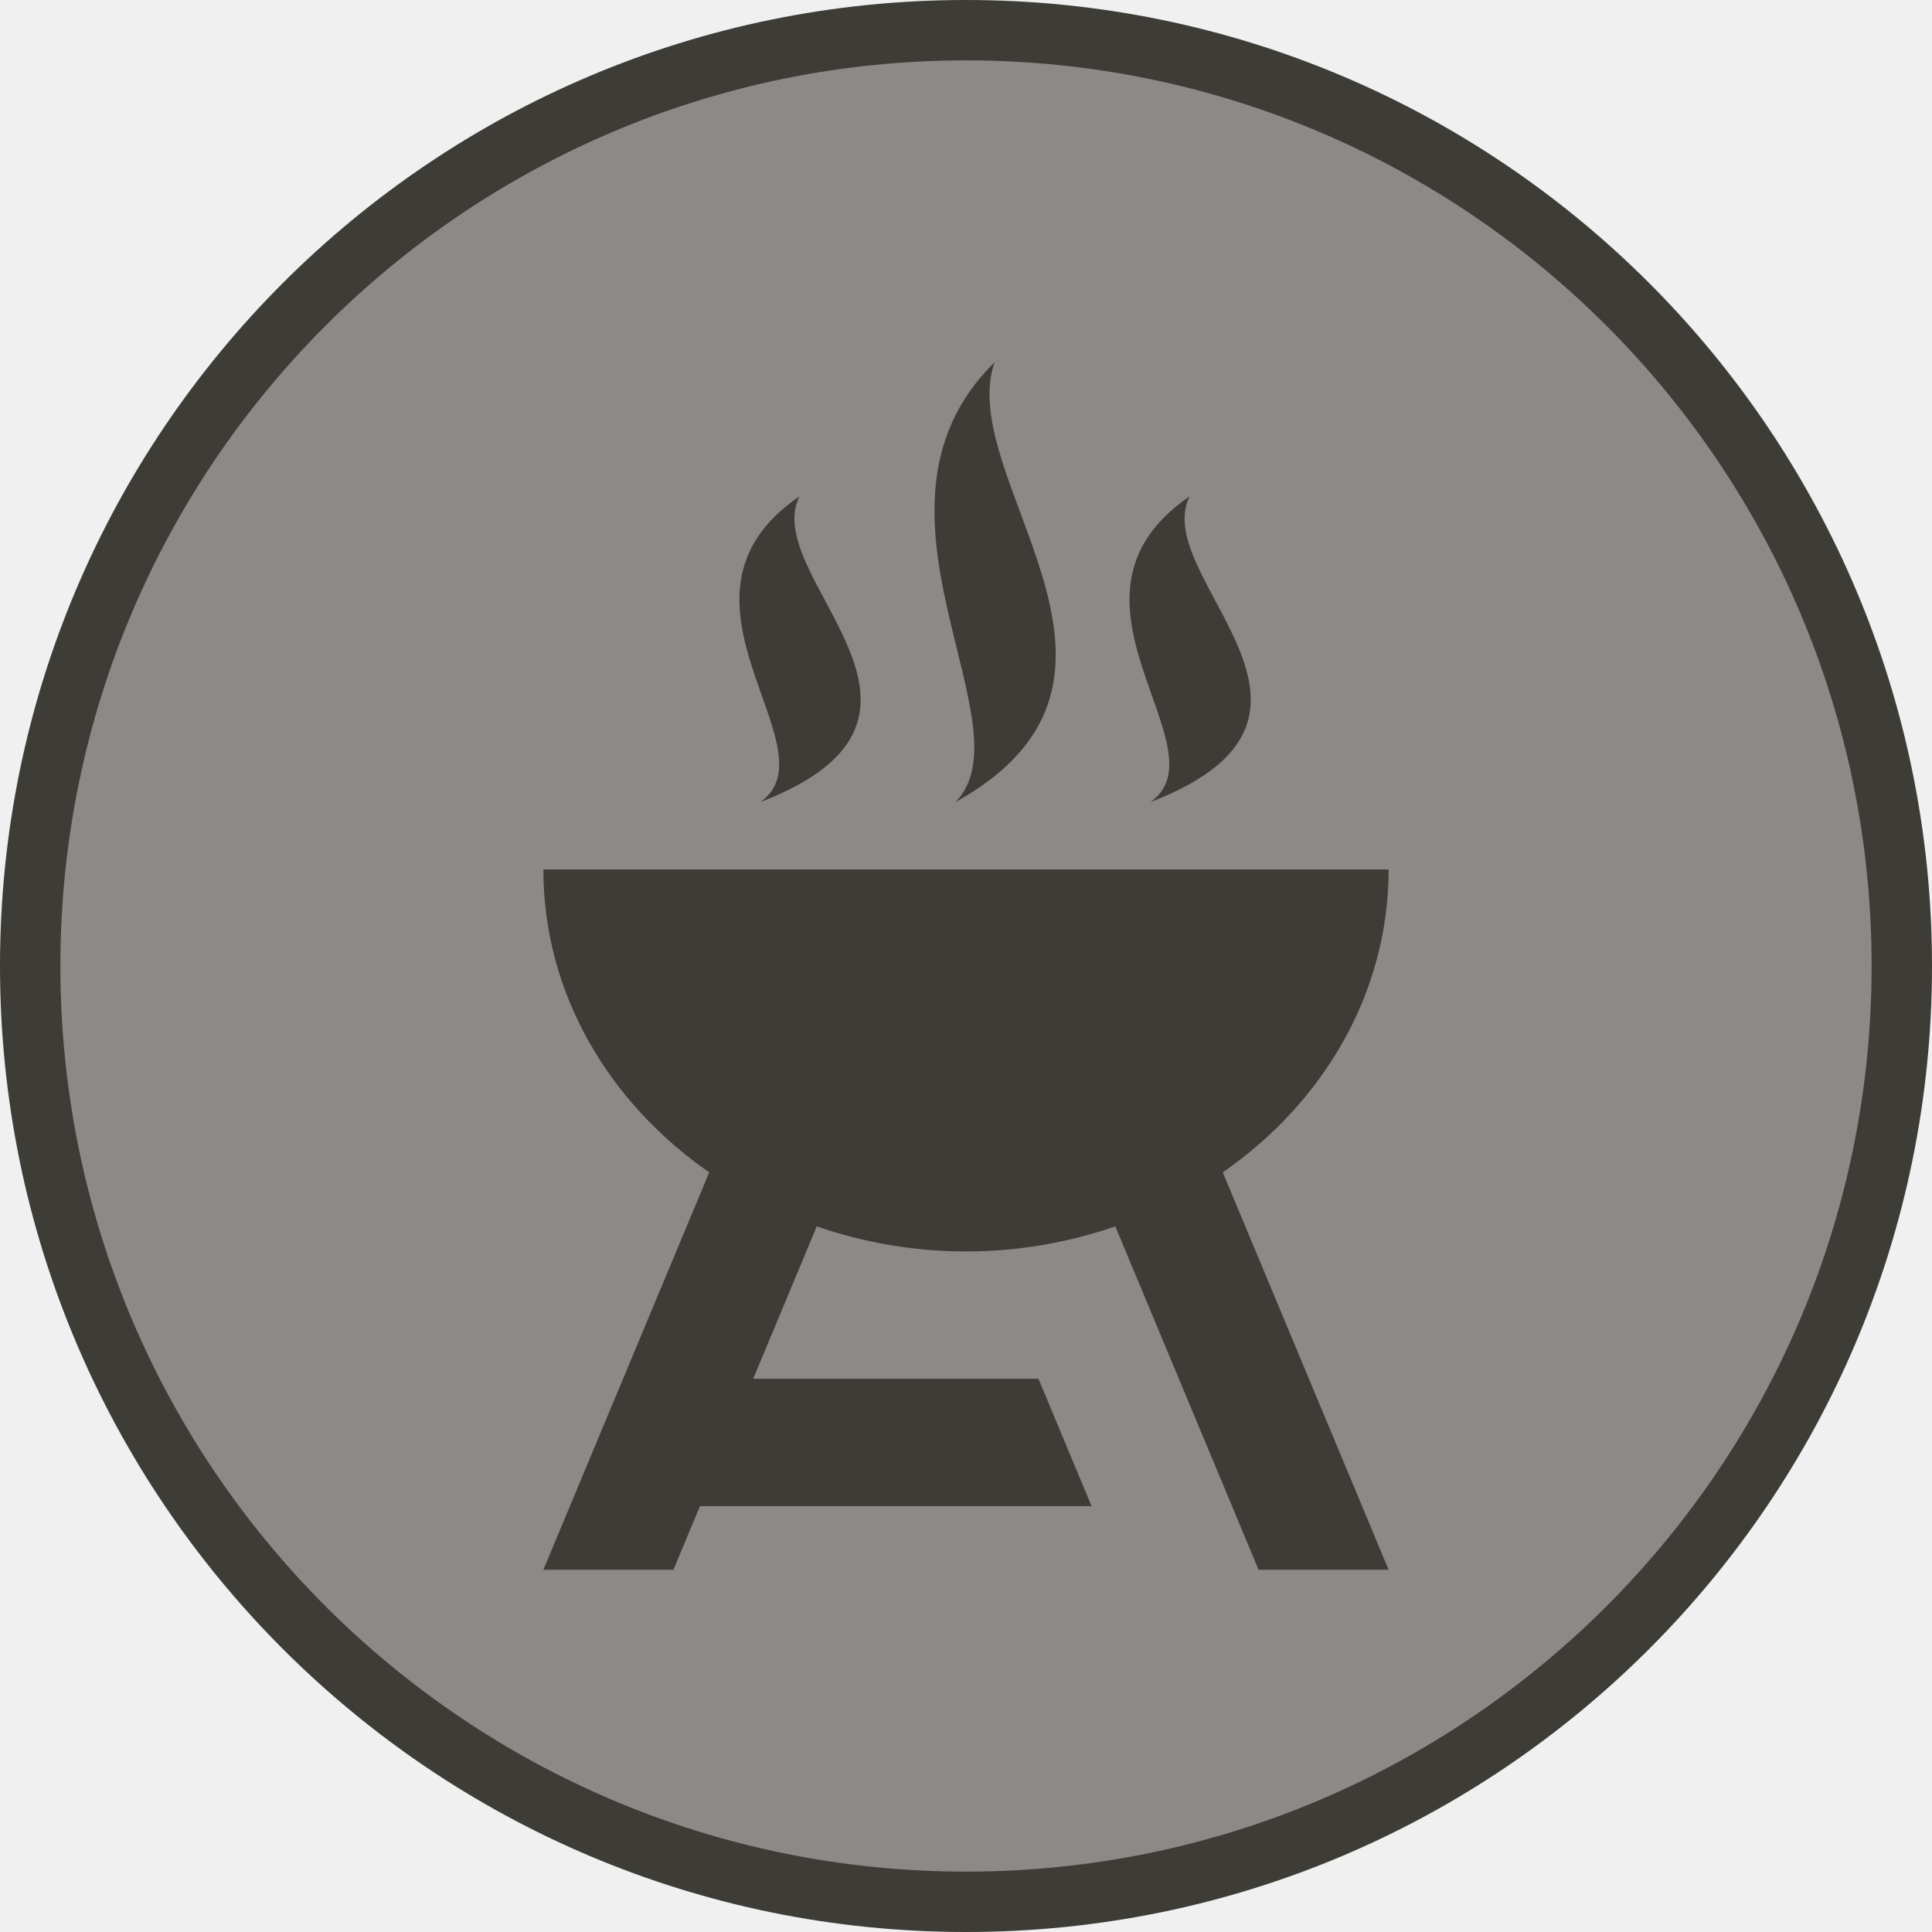
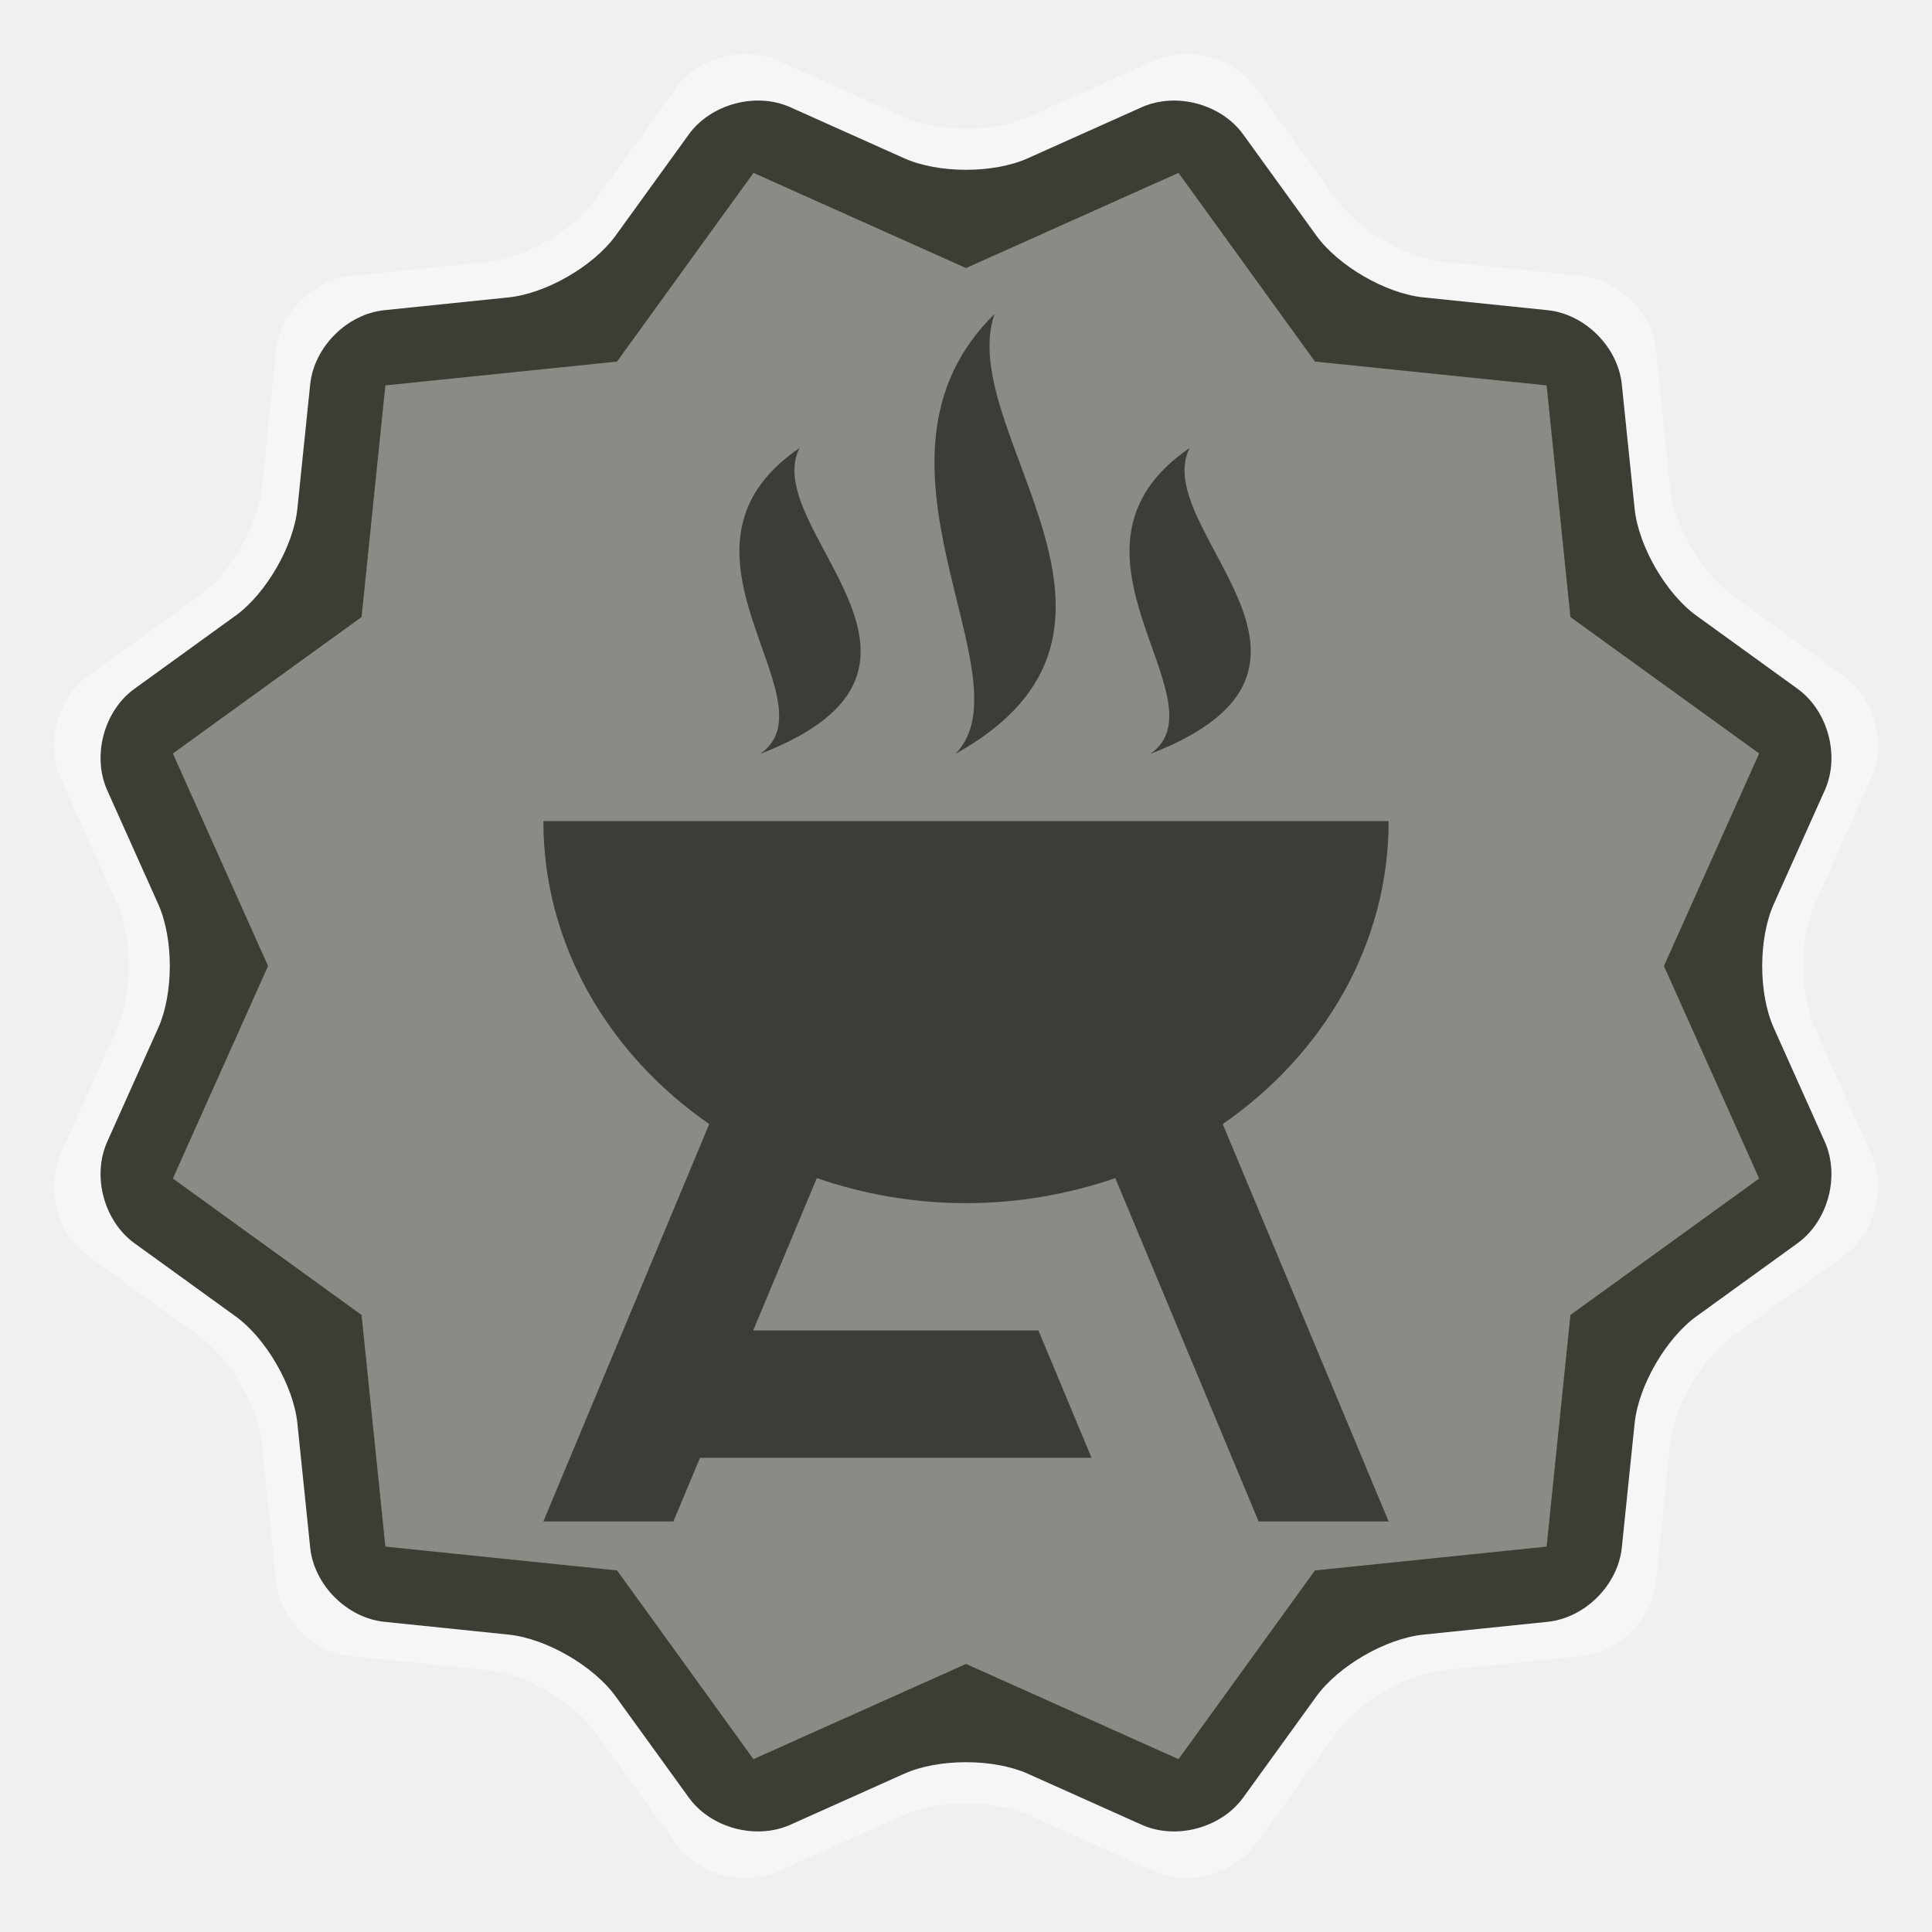
- <svg width="32" height="32" viewBox="0 0 32 32">
+ <svg width="40" height="40" viewBox="0 0 40 40">
  <g fill="none" fill-rule="evenodd">
-     <circle cx="16" cy="16" r="16" fill="#3D3C36" />
-     <circle cx="16" cy="16" r="15" fill="#FFF" opacity=".4" />
-     <path fill="#3D3C36" d="M23,14.401 L9,14.401 C9,16.447 10.079,18.261 11.747,19.418 L9,26 L11.154,26 L11.594,24.946 L18.08,24.946 L17.2,22.837 L12.475,22.837 L13.528,20.313 C14.296,20.577 15.128,20.728 16,20.728 C16.872,20.728 17.704,20.577 18.473,20.313 L20.846,26 L23,26 L20.253,19.418 C21.921,18.261 23,16.447 23,14.401 L23,14.401 Z M15.826,13.285 C19.517,11.238 15.801,7.938 16.473,6 C14,8.433 17.072,12.014 15.826,13.285 L15.826,13.285 Z M19.056,13.285 C22.748,11.862 19.032,9.568 19.704,8.221 C17.231,9.912 20.302,12.402 19.056,13.285 L19.056,13.285 Z M12.595,13.285 C16.286,11.862 12.57,9.568 13.242,8.221 C10.769,9.912 13.841,12.402 12.595,13.285 L12.595,13.285 Z" />
+     <path fill="#FFF" d="M21.28,37.573 C20.573,37.257 19.426,37.257 18.72,37.573 L16.103,38.745 C15.396,39.062 14.455,38.809 14.002,38.182 L12.322,35.859 C11.868,35.231 10.875,34.658 10.105,34.579 L7.253,34.286 C6.482,34.206 5.794,33.517 5.714,32.747 L5.421,29.895 C5.342,29.124 4.768,28.132 4.141,27.678 L1.818,25.998 C1.19,25.544 0.938,24.603 1.255,23.897 L2.427,21.28 C2.743,20.573 2.743,19.426 2.427,18.72 L1.255,16.103 C0.938,15.396 1.191,14.455 1.818,14.002 L4.141,12.322 C4.769,11.868 5.342,10.875 5.421,10.105 L5.714,7.253 C5.794,6.482 6.483,5.794 7.253,5.714 L10.105,5.421 C10.876,5.342 11.868,4.768 12.322,4.141 L14.002,1.818 C14.456,1.19 15.397,0.938 16.103,1.255 L18.72,2.427 C19.427,2.743 20.574,2.743 21.28,2.427 L23.897,1.255 C24.604,0.938 25.545,1.191 25.998,1.818 L27.678,4.141 C28.132,4.769 29.125,5.342 29.895,5.421 L32.747,5.714 C33.518,5.794 34.206,6.483 34.286,7.253 L34.579,10.105 C34.658,10.876 35.232,11.868 35.859,12.322 L38.182,14.002 C38.81,14.456 39.062,15.397 38.745,16.103 L37.573,18.72 C37.257,19.427 37.257,20.574 37.573,21.28 L38.745,23.897 C39.062,24.604 38.809,25.545 38.182,25.998 L35.859,27.678 C35.231,28.132 34.658,29.125 34.579,29.895 L34.286,32.747 C34.206,33.518 33.517,34.206 32.747,34.286 L29.895,34.579 C29.124,34.658 28.132,35.232 27.678,35.859 L25.998,38.182 C25.544,38.81 24.603,39.062 23.897,38.745 L21.28,37.573 Z" opacity=".4" />
+     <path fill="#3D3D36" d="M21.279,36.723 C20.573,36.407 19.436,36.403 18.721,36.723 L16.362,37.78 C15.655,38.096 14.72,37.852 14.261,37.217 L12.746,35.122 C12.293,34.495 11.31,33.923 10.531,33.843 L7.959,33.578 C7.189,33.499 6.502,32.82 6.422,32.041 L6.157,29.469 C6.078,28.699 5.513,27.713 4.878,27.254 L2.783,25.739 C2.156,25.285 1.9,24.353 2.22,23.638 L3.277,21.279 C3.593,20.573 3.597,19.436 3.277,18.721 L2.22,16.362 C1.904,15.655 2.148,14.72 2.783,14.261 L4.878,12.746 C5.505,12.293 6.077,11.31 6.157,10.531 L6.422,7.959 C6.501,7.189 7.18,6.502 7.959,6.422 L10.531,6.157 C11.301,6.078 12.287,5.513 12.746,4.878 L14.261,2.783 C14.715,2.156 15.647,1.9 16.362,2.22 L18.721,3.277 C19.427,3.593 20.564,3.597 21.279,3.277 L23.638,2.22 C24.345,1.904 25.28,2.148 25.739,2.783 L27.254,4.878 C27.707,5.505 28.69,6.077 29.469,6.157 L32.041,6.422 C32.811,6.501 33.498,7.18 33.578,7.959 L33.843,10.531 C33.922,11.301 34.487,12.287 35.122,12.746 L37.217,14.261 C37.844,14.715 38.1,15.647 37.78,16.362 L36.723,18.721 C36.407,19.427 36.403,20.564 36.723,21.279 L37.78,23.638 C38.096,24.345 37.852,25.28 37.217,25.739 L35.122,27.254 C34.495,27.707 33.923,28.69 33.843,29.469 L33.578,32.041 C33.499,32.811 32.82,33.498 32.041,33.578 L29.469,33.843 C28.699,33.922 27.713,34.487 27.254,35.122 L25.739,37.217 C25.285,37.844 24.353,38.1 23.638,37.78 L21.279,36.723 Z" />
+     <polygon fill="#FFF" points="20 34.45 15.6 36.421 12.775 32.514 7.979 32.021 7.486 27.225 3.579 24.4 5.55 20 3.579 15.6 7.486 12.775 7.979 7.979 12.775 7.486 15.6 3.579 20 5.55 24.4 3.579 27.225 7.486 32.021 7.979 32.514 12.775 36.421 15.6 34.45 20 36.421 24.4 32.514 27.225 32.021 32.021 27.225 32.514 24.4 36.421" opacity=".4" />
+     <path fill="#3D3C36" d="M28.75,17.001 L11.25,17.001 C11.25,19.558 12.599,21.827 14.684,23.273 L11.25,31.5 L13.942,31.5 L14.493,30.182 L22.599,30.182 L21.5,27.546 L15.594,27.546 L16.911,24.392 C17.87,24.721 18.91,24.91 20,24.91 C21.09,24.91 22.13,24.721 23.091,24.392 L26.058,31.5 L28.75,31.5 L25.316,23.273 C27.401,21.827 28.75,19.558 28.75,17.001 L28.75,17.001 Z M19.782,15.607 C24.397,13.047 19.751,8.923 20.591,6.5 C17.5,9.541 21.339,14.017 19.782,15.607 L19.782,15.607 Z M23.82,15.607 C28.435,13.827 23.789,10.96 24.629,9.276 C21.539,11.39 25.378,14.502 23.82,15.607 L23.82,15.607 Z M15.743,15.607 C20.358,13.827 15.713,10.96 16.552,9.276 C13.462,11.39 17.301,14.502 15.743,15.607 L15.743,15.607 Z" />
  </g>
</svg>
